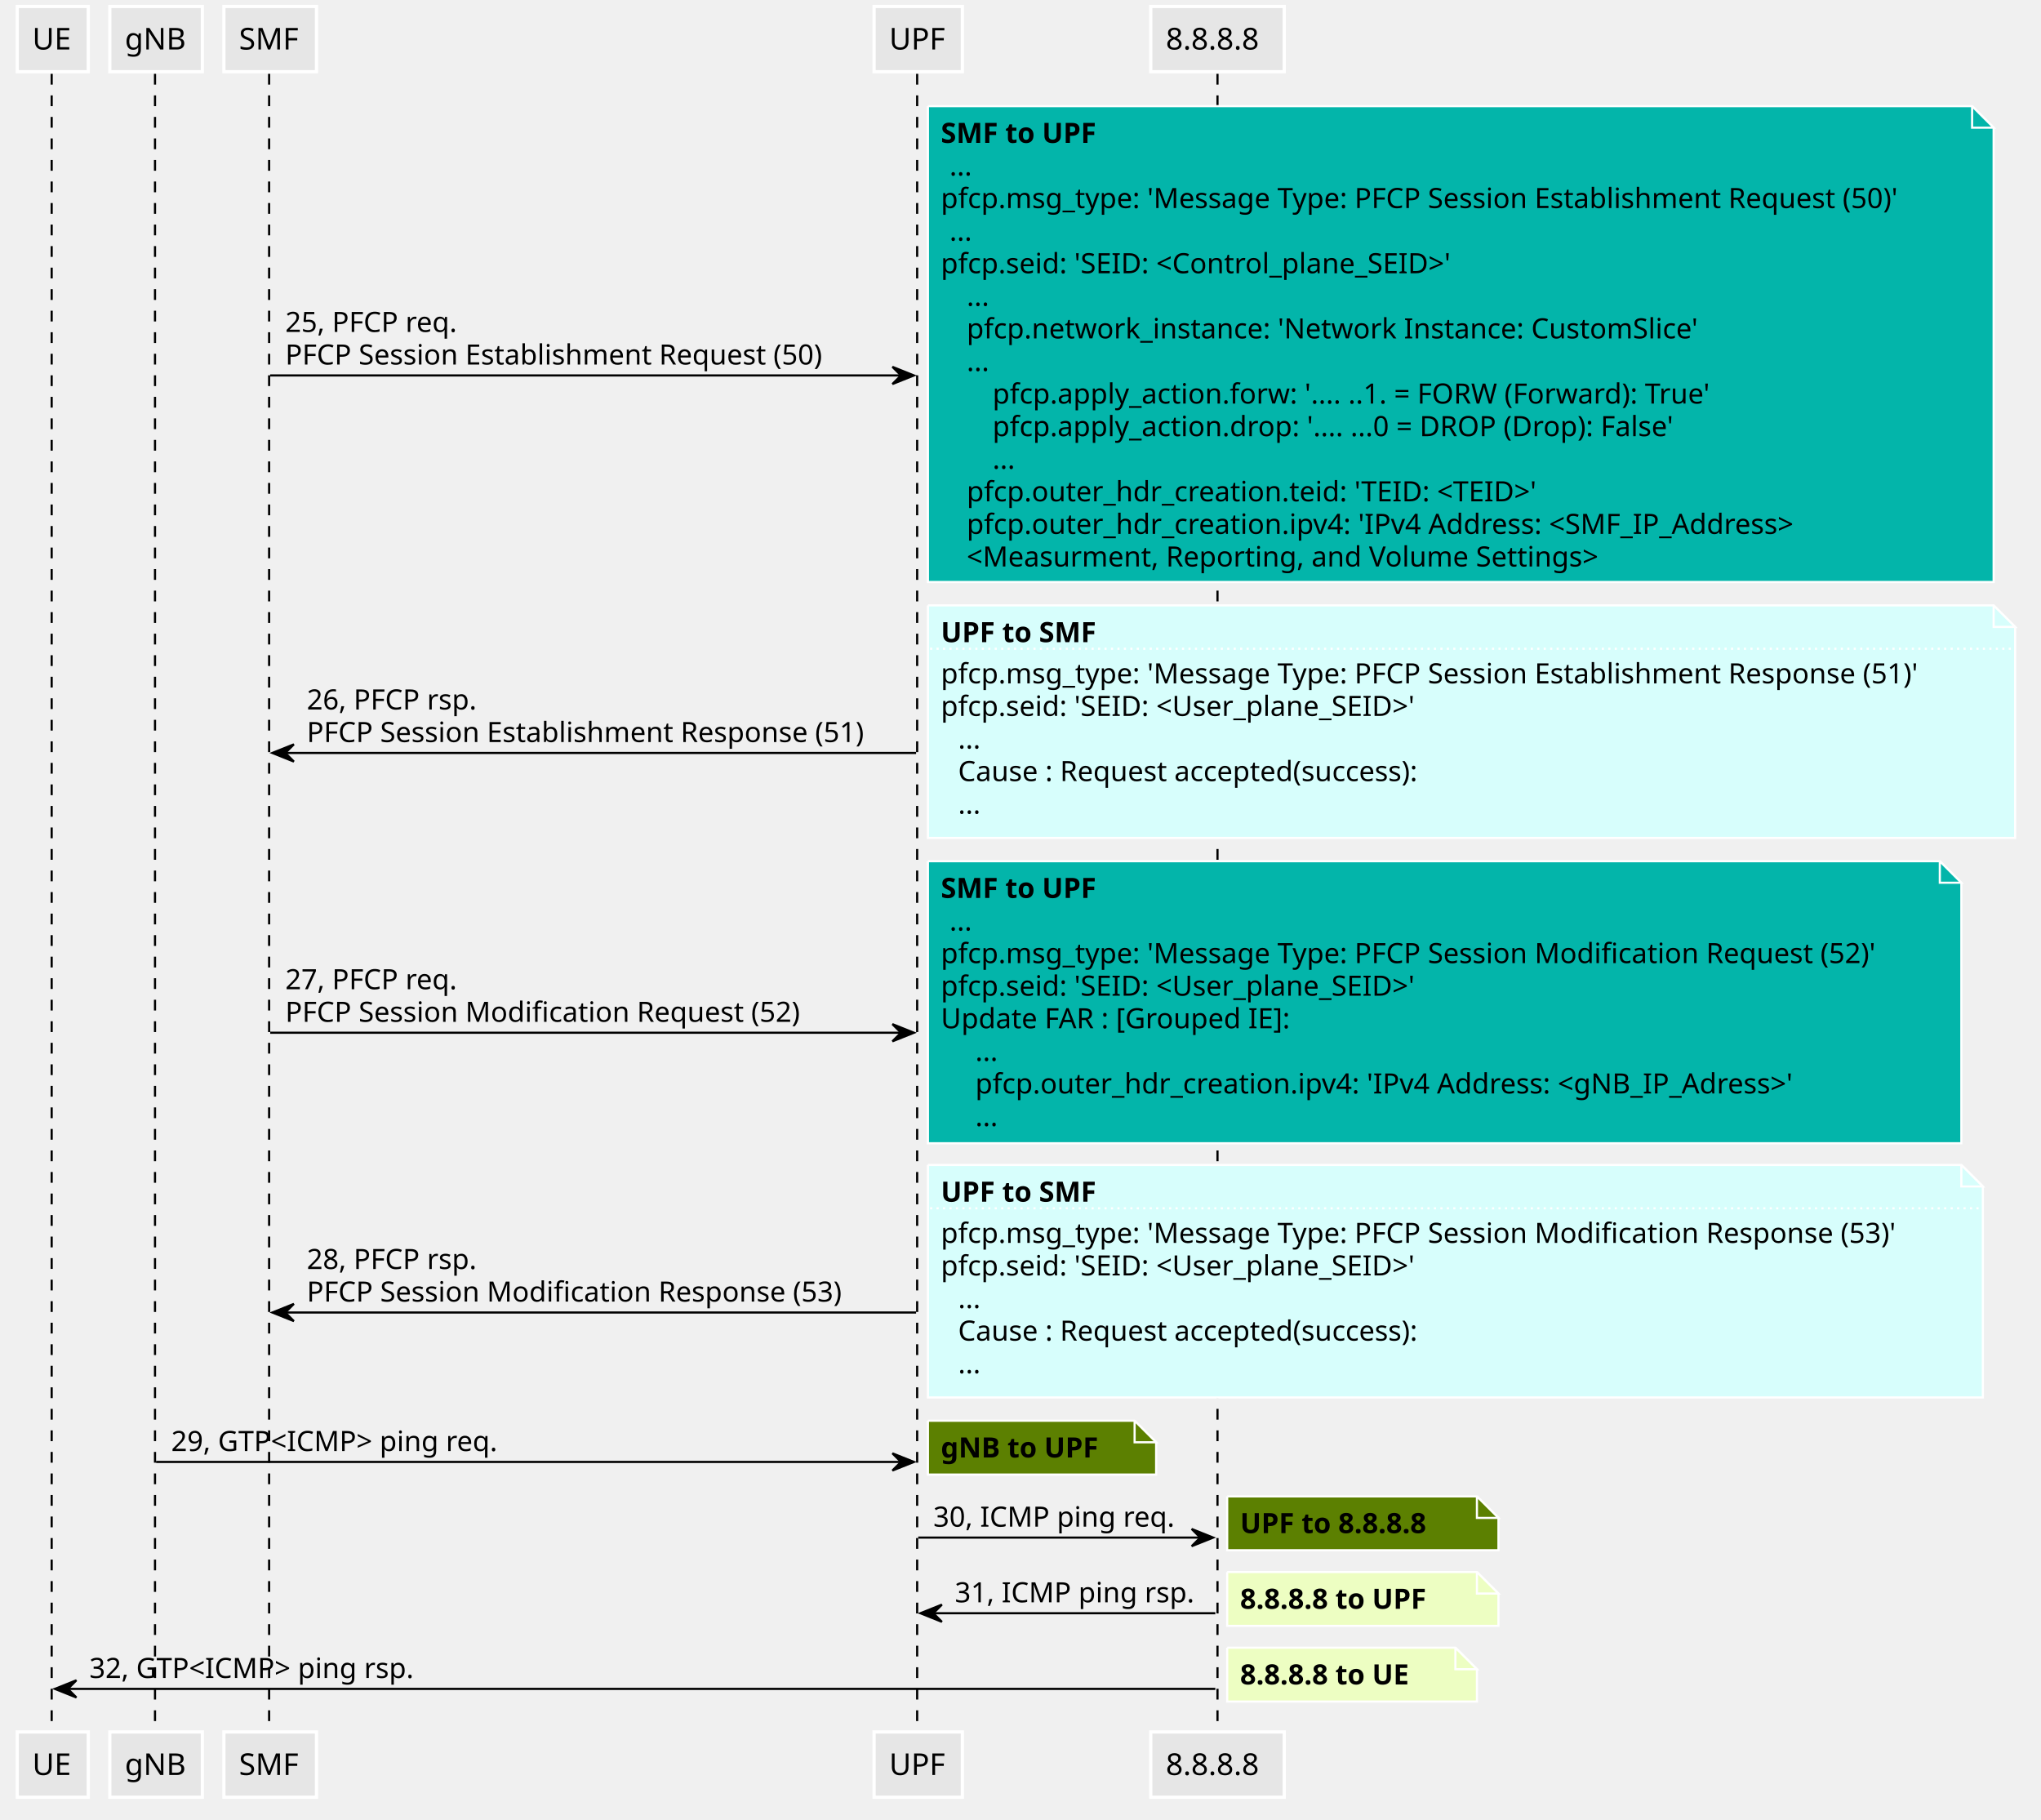
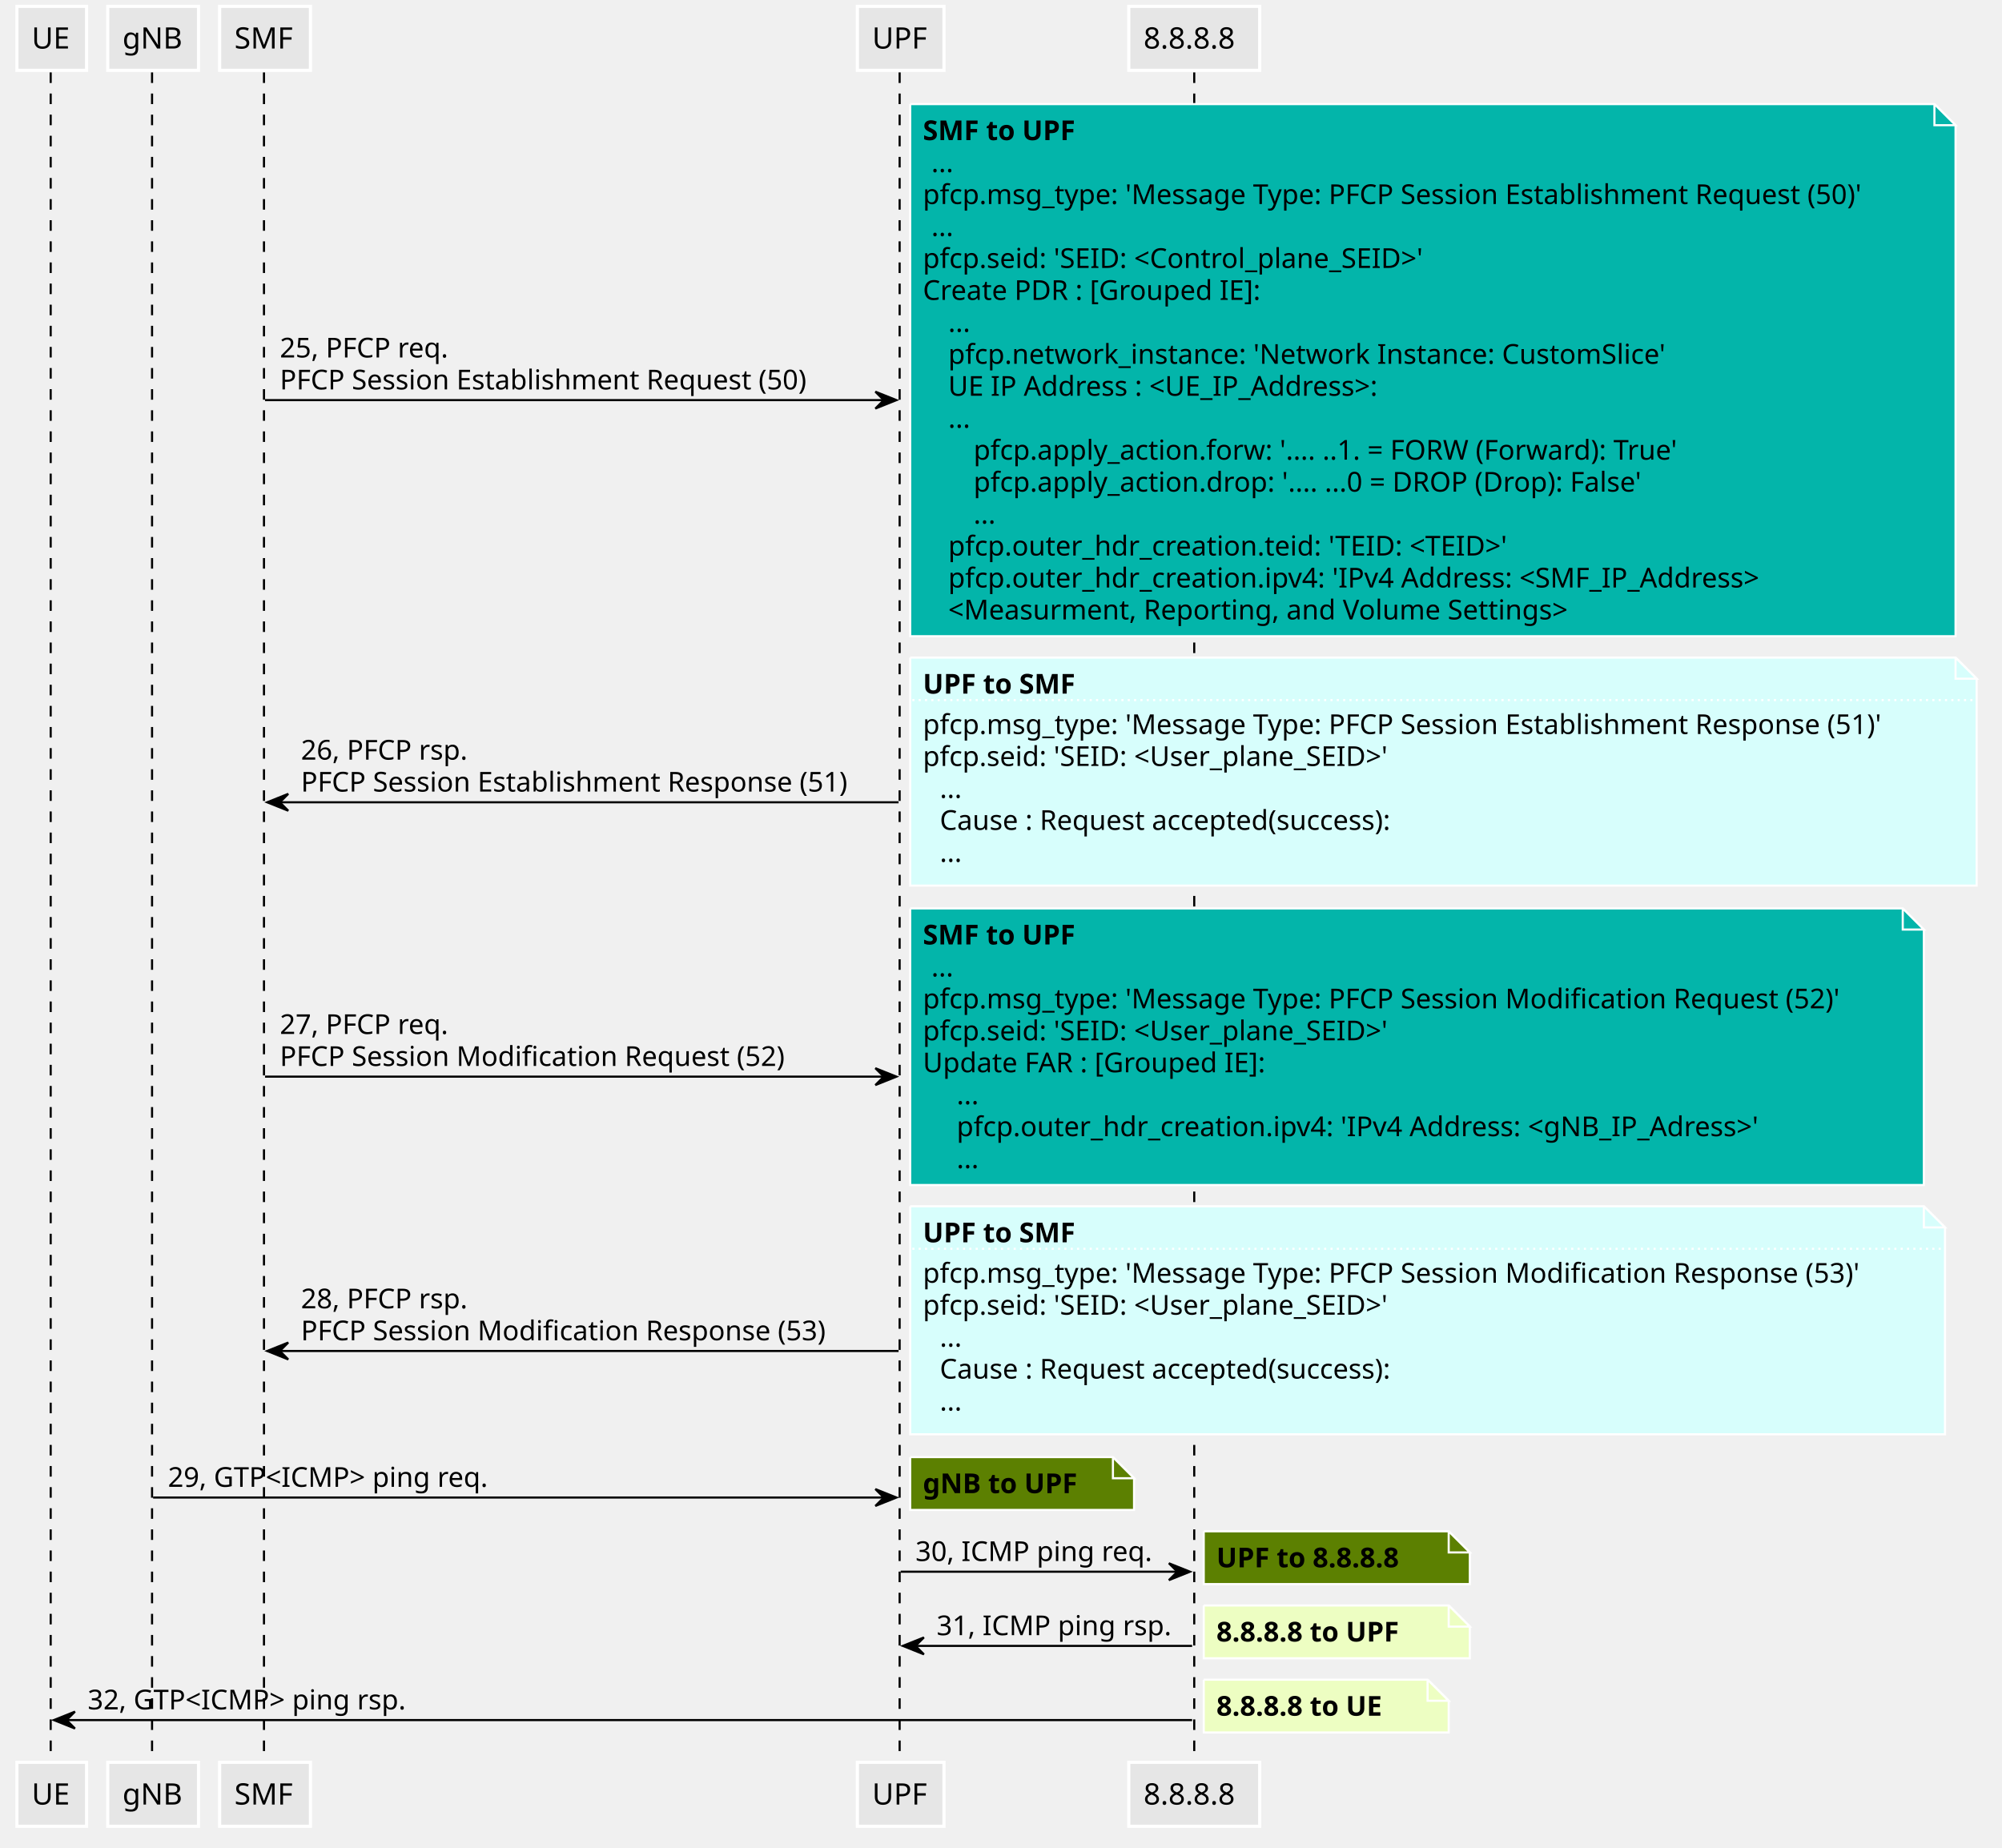
- <svg xmlns="http://www.w3.org/2000/svg" contentScriptType="application/ecmascript" contentStyleType="text/css" height="845px" preserveAspectRatio="none" style="width:948px;height:845px;" version="1.1" viewBox="0 0 948 845" width="948px" zoomAndPan="magnify">
+ <svg xmlns="http://www.w3.org/2000/svg" contentScriptType="application/ecmascript" contentStyleType="text/css" height="875px" preserveAspectRatio="none" style="width:948px;height:875px;" version="1.1" viewBox="0 0 948 875" width="948px" zoomAndPan="magnify">
  <defs />
  <g>
-     <line style="stroke: #000000; stroke-width: 1.0; stroke-dasharray: 5.0,5.0;" x1="24" x2="24" y1="34.297" y2="805.344" />
-     <line style="stroke: #000000; stroke-width: 1.0; stroke-dasharray: 5.0,5.0;" x1="72" x2="72" y1="34.297" y2="805.344" />
-     <line style="stroke: #000000; stroke-width: 1.0; stroke-dasharray: 5.0,5.0;" x1="125" x2="125" y1="34.297" y2="805.344" />
-     <line style="stroke: #000000; stroke-width: 1.0; stroke-dasharray: 5.0,5.0;" x1="426" x2="426" y1="34.297" y2="805.344" />
-     <line style="stroke: #000000; stroke-width: 1.0; stroke-dasharray: 5.0,5.0;" x1="565.5" x2="565.5" y1="34.297" y2="805.344" />
+     <line style="stroke: #000000; stroke-width: 1.0; stroke-dasharray: 5.0,5.0;" x1="24" x2="24" y1="34.297" y2="835.609" />
+     <line style="stroke: #000000; stroke-width: 1.0; stroke-dasharray: 5.0,5.0;" x1="72" x2="72" y1="34.297" y2="835.609" />
+     <line style="stroke: #000000; stroke-width: 1.0; stroke-dasharray: 5.0,5.0;" x1="125" x2="125" y1="34.297" y2="835.609" />
+     <line style="stroke: #000000; stroke-width: 1.0; stroke-dasharray: 5.0,5.0;" x1="426" x2="426" y1="34.297" y2="835.609" />
+     <line style="stroke: #000000; stroke-width: 1.0; stroke-dasharray: 5.0,5.0;" x1="565.5" x2="565.5" y1="34.297" y2="835.609" />
    <rect fill="#E6E6E6" height="30.297" style="stroke: #FFFFFF; stroke-width: 1.5;" width="33" x="8" y="3" />
    <text fill="#000000" font-family="sans-serif" font-size="14" lengthAdjust="spacingAndGlyphs" textLength="19" x="15" y="22.995">UE</text>
-     <rect fill="#E6E6E6" height="30.297" style="stroke: #FFFFFF; stroke-width: 1.5;" width="33" x="8" y="804.344" />
-     <text fill="#000000" font-family="sans-serif" font-size="14" lengthAdjust="spacingAndGlyphs" textLength="19" x="15" y="824.339">UE</text>
+     <rect fill="#E6E6E6" height="30.297" style="stroke: #FFFFFF; stroke-width: 1.5;" width="33" x="8" y="834.609" />
+     <text fill="#000000" font-family="sans-serif" font-size="14" lengthAdjust="spacingAndGlyphs" textLength="19" x="15" y="854.605">UE</text>
    <rect fill="#E6E6E6" height="30.297" style="stroke: #FFFFFF; stroke-width: 1.5;" width="43" x="51" y="3" />
    <text fill="#000000" font-family="sans-serif" font-size="14" lengthAdjust="spacingAndGlyphs" textLength="29" x="58" y="22.995">gNB</text>
-     <rect fill="#E6E6E6" height="30.297" style="stroke: #FFFFFF; stroke-width: 1.5;" width="43" x="51" y="804.344" />
-     <text fill="#000000" font-family="sans-serif" font-size="14" lengthAdjust="spacingAndGlyphs" textLength="29" x="58" y="824.339">gNB</text>
+     <rect fill="#E6E6E6" height="30.297" style="stroke: #FFFFFF; stroke-width: 1.5;" width="43" x="51" y="834.609" />
+     <text fill="#000000" font-family="sans-serif" font-size="14" lengthAdjust="spacingAndGlyphs" textLength="29" x="58" y="854.605">gNB</text>
    <rect fill="#E6E6E6" height="30.297" style="stroke: #FFFFFF; stroke-width: 1.5;" width="43" x="104" y="3" />
    <text fill="#000000" font-family="sans-serif" font-size="14" lengthAdjust="spacingAndGlyphs" textLength="29" x="111" y="22.995">SMF</text>
-     <rect fill="#E6E6E6" height="30.297" style="stroke: #FFFFFF; stroke-width: 1.5;" width="43" x="104" y="804.344" />
-     <text fill="#000000" font-family="sans-serif" font-size="14" lengthAdjust="spacingAndGlyphs" textLength="29" x="111" y="824.339">SMF</text>
+     <rect fill="#E6E6E6" height="30.297" style="stroke: #FFFFFF; stroke-width: 1.5;" width="43" x="104" y="834.609" />
+     <text fill="#000000" font-family="sans-serif" font-size="14" lengthAdjust="spacingAndGlyphs" textLength="29" x="111" y="854.605">SMF</text>
    <rect fill="#E6E6E6" height="30.297" style="stroke: #FFFFFF; stroke-width: 1.5;" width="41" x="406" y="3" />
    <text fill="#000000" font-family="sans-serif" font-size="14" lengthAdjust="spacingAndGlyphs" textLength="27" x="413" y="22.995">UPF</text>
-     <rect fill="#E6E6E6" height="30.297" style="stroke: #FFFFFF; stroke-width: 1.5;" width="41" x="406" y="804.344" />
-     <text fill="#000000" font-family="sans-serif" font-size="14" lengthAdjust="spacingAndGlyphs" textLength="27" x="413" y="824.339">UPF</text>
+     <rect fill="#E6E6E6" height="30.297" style="stroke: #FFFFFF; stroke-width: 1.5;" width="41" x="406" y="834.609" />
+     <text fill="#000000" font-family="sans-serif" font-size="14" lengthAdjust="spacingAndGlyphs" textLength="27" x="413" y="854.605">UPF</text>
    <rect fill="#E6E6E6" height="30.297" style="stroke: #FFFFFF; stroke-width: 1.5;" width="62" x="534.5" y="3" />
    <text fill="#000000" font-family="sans-serif" font-size="14" lengthAdjust="spacingAndGlyphs" textLength="48" x="541.5" y="22.995">8.8.8.8</text>
-     <rect fill="#E6E6E6" height="30.297" style="stroke: #FFFFFF; stroke-width: 1.5;" width="62" x="534.5" y="804.344" />
-     <text fill="#000000" font-family="sans-serif" font-size="14" lengthAdjust="spacingAndGlyphs" textLength="48" x="541.5" y="824.339">8.8.8.8</text>
-     <polygon fill="#000000" points="414.5,170.359,424.5,174.359,414.5,178.359,418.5,174.359" style="stroke: #000000; stroke-width: 1.0;" />
-     <line style="stroke: #000000; stroke-width: 1.0;" x1="125.5" x2="420.5" y1="174.359" y2="174.359" />
-     <text fill="#000000" font-family="sans-serif" font-size="13" lengthAdjust="spacingAndGlyphs" textLength="85" x="132.5" y="154.161">25, PFCP req.</text>
-     <text fill="#000000" font-family="sans-serif" font-size="13" lengthAdjust="spacingAndGlyphs" textLength="267" x="132.5" y="169.293">PFCP Session Establishment Request (50)</text>
-     <path d="M431,49.297 L431,270.297 L926,270.297 L926,59.297 L916,49.297 L431,49.297 " fill="#03B5AA" style="stroke: #FFFFFF; stroke-width: 1.0;" />
+     <rect fill="#E6E6E6" height="30.297" style="stroke: #FFFFFF; stroke-width: 1.5;" width="62" x="534.5" y="834.609" />
+     <text fill="#000000" font-family="sans-serif" font-size="14" lengthAdjust="spacingAndGlyphs" textLength="48" x="541.5" y="854.605">8.8.8.8</text>
+     <polygon fill="#000000" points="414.5,185.492,424.5,189.492,414.5,193.492,418.5,189.492" style="stroke: #000000; stroke-width: 1.0;" />
+     <line style="stroke: #000000; stroke-width: 1.0;" x1="125.5" x2="420.5" y1="189.492" y2="189.492" />
+     <text fill="#000000" font-family="sans-serif" font-size="13" lengthAdjust="spacingAndGlyphs" textLength="85" x="132.5" y="169.293">25, PFCP req.</text>
+     <text fill="#000000" font-family="sans-serif" font-size="13" lengthAdjust="spacingAndGlyphs" textLength="267" x="132.5" y="184.426">PFCP Session Establishment Request (50)</text>
+     <path d="M431,49.297 L431,301.297 L926,301.297 L926,59.297 L916,49.297 L431,49.297 " fill="#03B5AA" style="stroke: #FFFFFF; stroke-width: 1.0;" />
    <path d="M916,49.297 L916,59.297 L926,59.297 L916,49.297 " fill="#03B5AA" style="stroke: #FFFFFF; stroke-width: 1.0;" />
    <text fill="#000000" font-family="sans-serif" font-size="13" font-weight="bold" lengthAdjust="spacingAndGlyphs" textLength="85" x="437" y="66.364">SMF to UPF</text>
    <text fill="#000000" font-family="sans-serif" font-size="13" lengthAdjust="spacingAndGlyphs" textLength="12" x="441" y="81.497">...</text>
    <text fill="#000000" font-family="sans-serif" font-size="13" lengthAdjust="spacingAndGlyphs" textLength="474" x="437" y="96.629">pfcp.msg_type: 'Message Type: PFCP Session Establishment Request (50)'</text>
    <text fill="#000000" font-family="sans-serif" font-size="13" lengthAdjust="spacingAndGlyphs" textLength="12" x="441" y="111.762">...</text>
    <text fill="#000000" font-family="sans-serif" font-size="13" lengthAdjust="spacingAndGlyphs" textLength="256" x="437" y="126.895">pfcp.seid: 'SEID: &lt;Control_plane_SEID&gt;'</text>
-     <text fill="#000000" font-family="sans-serif" font-size="13" lengthAdjust="spacingAndGlyphs" textLength="12" x="449" y="142.028">...</text>
-     <text fill="#000000" font-family="sans-serif" font-size="13" lengthAdjust="spacingAndGlyphs" textLength="354" x="449" y="157.161">pfcp.network_instance: 'Network Instance: CustomSlice'</text>
-     <text fill="#000000" font-family="sans-serif" font-size="13" lengthAdjust="spacingAndGlyphs" textLength="12" x="449" y="172.293">...</text>
-     <text fill="#000000" font-family="sans-serif" font-size="13" lengthAdjust="spacingAndGlyphs" textLength="350" x="461" y="187.426">pfcp.apply_action.forw: '.... ..1. = FORW (Forward): True'</text>
-     <text fill="#000000" font-family="sans-serif" font-size="13" lengthAdjust="spacingAndGlyphs" textLength="339" x="461" y="202.559">pfcp.apply_action.drop: '.... ...0 = DROP (Drop): False'</text>
-     <text fill="#000000" font-family="sans-serif" font-size="13" lengthAdjust="spacingAndGlyphs" textLength="12" x="461" y="217.692">...</text>
-     <text fill="#000000" font-family="sans-serif" font-size="13" lengthAdjust="spacingAndGlyphs" textLength="280" x="449" y="232.825">pfcp.outer_hdr_creation.teid: 'TEID: &lt;TEID&gt;'</text>
-     <text fill="#000000" font-family="sans-serif" font-size="13" lengthAdjust="spacingAndGlyphs" textLength="409" x="449" y="247.958">pfcp.outer_hdr_creation.ipv4: 'IPv4 Address: &lt;SMF_IP_Address&gt;</text>
-     <text fill="#000000" font-family="sans-serif" font-size="13" lengthAdjust="spacingAndGlyphs" textLength="314" x="449" y="263.09">&lt;Measurment, Reporting, and Volume Settings&gt;</text>
-     <polygon fill="#000000" points="136.5,345.688,126.5,349.688,136.5,353.688,132.5,349.688" style="stroke: #000000; stroke-width: 1.0;" />
-     <line style="stroke: #000000; stroke-width: 1.0;" x1="130.5" x2="425.5" y1="349.688" y2="349.688" />
-     <text fill="#000000" font-family="sans-serif" font-size="13" lengthAdjust="spacingAndGlyphs" textLength="84" x="142.5" y="329.489">26, PFCP rsp.</text>
-     <text fill="#000000" font-family="sans-serif" font-size="13" lengthAdjust="spacingAndGlyphs" textLength="277" x="142.5" y="344.622">PFCP Session Establishment Response (51)</text>
-     <path d="M431,281.156 L431,389.156 L936,389.156 L936,291.156 L926,281.156 L431,281.156 " fill="#D7FEFC" style="stroke: #FFFFFF; stroke-width: 1.0;" />
-     <path d="M926,281.156 L926,291.156 L936,291.156 L926,281.156 " fill="#D7FEFC" style="stroke: #FFFFFF; stroke-width: 1.0;" />
-     <text fill="#000000" font-family="sans-serif" font-size="13" font-weight="bold" lengthAdjust="spacingAndGlyphs" textLength="85" x="437" y="298.223">UPF to SMF</text>
-     <line style="stroke: #FFFFFF; stroke-width: 1.0; stroke-dasharray: 1.0,2.0;" x1="432" x2="935" y1="301.289" y2="301.289" />
-     <text fill="#000000" font-family="sans-serif" font-size="13" lengthAdjust="spacingAndGlyphs" textLength="484" x="437" y="317.356">pfcp.msg_type: 'Message Type: PFCP Session Establishment Response (51)'</text>
-     <text fill="#000000" font-family="sans-serif" font-size="13" lengthAdjust="spacingAndGlyphs" textLength="240" x="437" y="332.489">pfcp.seid: 'SEID: &lt;User_plane_SEID&gt;'</text>
-     <text fill="#000000" font-family="sans-serif" font-size="13" lengthAdjust="spacingAndGlyphs" textLength="12" x="445" y="347.622">...</text>
-     <text fill="#000000" font-family="sans-serif" font-size="13" lengthAdjust="spacingAndGlyphs" textLength="232" x="445" y="362.754">Cause : Request accepted(success):</text>
+     <text fill="#000000" font-family="sans-serif" font-size="13" lengthAdjust="spacingAndGlyphs" textLength="169" x="437" y="142.028">Create PDR : [Grouped IE]:</text>
+     <text fill="#000000" font-family="sans-serif" font-size="13" lengthAdjust="spacingAndGlyphs" textLength="12" x="449" y="157.161">...</text>
+     <text fill="#000000" font-family="sans-serif" font-size="13" lengthAdjust="spacingAndGlyphs" textLength="354" x="449" y="172.293">pfcp.network_instance: 'Network Instance: CustomSlice'</text>
+     <text fill="#000000" font-family="sans-serif" font-size="13" lengthAdjust="spacingAndGlyphs" textLength="222" x="449" y="187.426">UE IP Address : &lt;UE_IP_Address&gt;:</text>
+     <text fill="#000000" font-family="sans-serif" font-size="13" lengthAdjust="spacingAndGlyphs" textLength="12" x="449" y="202.559">...</text>
+     <text fill="#000000" font-family="sans-serif" font-size="13" lengthAdjust="spacingAndGlyphs" textLength="350" x="461" y="217.692">pfcp.apply_action.forw: '.... ..1. = FORW (Forward): True'</text>
+     <text fill="#000000" font-family="sans-serif" font-size="13" lengthAdjust="spacingAndGlyphs" textLength="339" x="461" y="232.825">pfcp.apply_action.drop: '.... ...0 = DROP (Drop): False'</text>
+     <text fill="#000000" font-family="sans-serif" font-size="13" lengthAdjust="spacingAndGlyphs" textLength="12" x="461" y="247.958">...</text>
+     <text fill="#000000" font-family="sans-serif" font-size="13" lengthAdjust="spacingAndGlyphs" textLength="280" x="449" y="263.09">pfcp.outer_hdr_creation.teid: 'TEID: &lt;TEID&gt;'</text>
+     <text fill="#000000" font-family="sans-serif" font-size="13" lengthAdjust="spacingAndGlyphs" textLength="409" x="449" y="278.223">pfcp.outer_hdr_creation.ipv4: 'IPv4 Address: &lt;SMF_IP_Address&gt;</text>
+     <text fill="#000000" font-family="sans-serif" font-size="13" lengthAdjust="spacingAndGlyphs" textLength="314" x="449" y="293.356">&lt;Measurment, Reporting, and Volume Settings&gt;</text>
+     <polygon fill="#000000" points="136.5,375.953,126.5,379.953,136.5,383.953,132.5,379.953" style="stroke: #000000; stroke-width: 1.0;" />
+     <line style="stroke: #000000; stroke-width: 1.0;" x1="130.5" x2="425.5" y1="379.953" y2="379.953" />
+     <text fill="#000000" font-family="sans-serif" font-size="13" lengthAdjust="spacingAndGlyphs" textLength="84" x="142.5" y="359.754">26, PFCP rsp.</text>
+     <text fill="#000000" font-family="sans-serif" font-size="13" lengthAdjust="spacingAndGlyphs" textLength="277" x="142.5" y="374.887">PFCP Session Establishment Response (51)</text>
+     <path d="M431,311.422 L431,419.422 L936,419.422 L936,321.422 L926,311.422 L431,311.422 " fill="#D7FEFC" style="stroke: #FFFFFF; stroke-width: 1.0;" />
+     <path d="M926,311.422 L926,321.422 L936,321.422 L926,311.422 " fill="#D7FEFC" style="stroke: #FFFFFF; stroke-width: 1.0;" />
+     <text fill="#000000" font-family="sans-serif" font-size="13" font-weight="bold" lengthAdjust="spacingAndGlyphs" textLength="85" x="437" y="328.489">UPF to SMF</text>
+     <line style="stroke: #FFFFFF; stroke-width: 1.0; stroke-dasharray: 1.0,2.0;" x1="432" x2="935" y1="331.555" y2="331.555" />
+     <text fill="#000000" font-family="sans-serif" font-size="13" lengthAdjust="spacingAndGlyphs" textLength="484" x="437" y="347.622">pfcp.msg_type: 'Message Type: PFCP Session Establishment Response (51)'</text>
+     <text fill="#000000" font-family="sans-serif" font-size="13" lengthAdjust="spacingAndGlyphs" textLength="240" x="437" y="362.754">pfcp.seid: 'SEID: &lt;User_plane_SEID&gt;'</text>
    <text fill="#000000" font-family="sans-serif" font-size="13" lengthAdjust="spacingAndGlyphs" textLength="12" x="445" y="377.887">...</text>
-     <polygon fill="#000000" points="414.5,475.617,424.5,479.617,414.5,483.617,418.5,479.617" style="stroke: #000000; stroke-width: 1.0;" />
-     <line style="stroke: #000000; stroke-width: 1.0;" x1="125.5" x2="420.5" y1="479.617" y2="479.617" />
-     <text fill="#000000" font-family="sans-serif" font-size="13" lengthAdjust="spacingAndGlyphs" textLength="85" x="132.5" y="459.418">27, PFCP req.</text>
-     <text fill="#000000" font-family="sans-serif" font-size="13" lengthAdjust="spacingAndGlyphs" textLength="252" x="132.5" y="474.551">PFCP Session Modification Request (52)</text>
-     <path d="M431,399.953 L431,530.953 L911,530.953 L911,409.953 L901,399.953 L431,399.953 " fill="#03B5AA" style="stroke: #FFFFFF; stroke-width: 1.0;" />
-     <path d="M901,399.953 L901,409.953 L911,409.953 L901,399.953 " fill="#03B5AA" style="stroke: #FFFFFF; stroke-width: 1.0;" />
-     <text fill="#000000" font-family="sans-serif" font-size="13" font-weight="bold" lengthAdjust="spacingAndGlyphs" textLength="85" x="437" y="417.02">SMF to UPF</text>
-     <text fill="#000000" font-family="sans-serif" font-size="13" lengthAdjust="spacingAndGlyphs" textLength="12" x="441" y="432.153">...</text>
-     <text fill="#000000" font-family="sans-serif" font-size="13" lengthAdjust="spacingAndGlyphs" textLength="459" x="437" y="447.286">pfcp.msg_type: 'Message Type: PFCP Session Modification Request (52)'</text>
-     <text fill="#000000" font-family="sans-serif" font-size="13" lengthAdjust="spacingAndGlyphs" textLength="240" x="437" y="462.418">pfcp.seid: 'SEID: &lt;User_plane_SEID&gt;'</text>
-     <text fill="#000000" font-family="sans-serif" font-size="13" lengthAdjust="spacingAndGlyphs" textLength="171" x="437" y="477.551">Update FAR : [Grouped IE]:</text>
-     <text fill="#000000" font-family="sans-serif" font-size="13" lengthAdjust="spacingAndGlyphs" textLength="12" x="453" y="492.684">...</text>
-     <text fill="#000000" font-family="sans-serif" font-size="13" lengthAdjust="spacingAndGlyphs" textLength="404" x="453" y="507.817">pfcp.outer_hdr_creation.ipv4: 'IPv4 Address: &lt;gNB_IP_Adress&gt;'</text>
+     <text fill="#000000" font-family="sans-serif" font-size="13" lengthAdjust="spacingAndGlyphs" textLength="232" x="445" y="393.02">Cause : Request accepted(success):</text>
+     <text fill="#000000" font-family="sans-serif" font-size="13" lengthAdjust="spacingAndGlyphs" textLength="12" x="445" y="408.153">...</text>
+     <polygon fill="#000000" points="414.5,505.883,424.5,509.883,414.5,513.883,418.5,509.883" style="stroke: #000000; stroke-width: 1.0;" />
+     <line style="stroke: #000000; stroke-width: 1.0;" x1="125.5" x2="420.5" y1="509.883" y2="509.883" />
+     <text fill="#000000" font-family="sans-serif" font-size="13" lengthAdjust="spacingAndGlyphs" textLength="85" x="132.5" y="489.684">27, PFCP req.</text>
+     <text fill="#000000" font-family="sans-serif" font-size="13" lengthAdjust="spacingAndGlyphs" textLength="252" x="132.5" y="504.817">PFCP Session Modification Request (52)</text>
+     <path d="M431,430.219 L431,561.219 L911,561.219 L911,440.219 L901,430.219 L431,430.219 " fill="#03B5AA" style="stroke: #FFFFFF; stroke-width: 1.0;" />
+     <path d="M901,430.219 L901,440.219 L911,440.219 L901,430.219 " fill="#03B5AA" style="stroke: #FFFFFF; stroke-width: 1.0;" />
+     <text fill="#000000" font-family="sans-serif" font-size="13" font-weight="bold" lengthAdjust="spacingAndGlyphs" textLength="85" x="437" y="447.286">SMF to UPF</text>
+     <text fill="#000000" font-family="sans-serif" font-size="13" lengthAdjust="spacingAndGlyphs" textLength="12" x="441" y="462.418">...</text>
+     <text fill="#000000" font-family="sans-serif" font-size="13" lengthAdjust="spacingAndGlyphs" textLength="459" x="437" y="477.551">pfcp.msg_type: 'Message Type: PFCP Session Modification Request (52)'</text>
+     <text fill="#000000" font-family="sans-serif" font-size="13" lengthAdjust="spacingAndGlyphs" textLength="240" x="437" y="492.684">pfcp.seid: 'SEID: &lt;User_plane_SEID&gt;'</text>
+     <text fill="#000000" font-family="sans-serif" font-size="13" lengthAdjust="spacingAndGlyphs" textLength="171" x="437" y="507.817">Update FAR : [Grouped IE]:</text>
    <text fill="#000000" font-family="sans-serif" font-size="13" lengthAdjust="spacingAndGlyphs" textLength="12" x="453" y="522.95">...</text>
-     <polygon fill="#000000" points="136.5,605.547,126.5,609.547,136.5,613.547,132.5,609.547" style="stroke: #000000; stroke-width: 1.0;" />
-     <line style="stroke: #000000; stroke-width: 1.0;" x1="130.5" x2="425.5" y1="609.547" y2="609.547" />
-     <text fill="#000000" font-family="sans-serif" font-size="13" lengthAdjust="spacingAndGlyphs" textLength="84" x="142.5" y="589.348">28, PFCP rsp.</text>
-     <text fill="#000000" font-family="sans-serif" font-size="13" lengthAdjust="spacingAndGlyphs" textLength="262" x="142.5" y="604.481">PFCP Session Modification Response (53)</text>
-     <path d="M431,541.016 L431,649.016 L921,649.016 L921,551.016 L911,541.016 L431,541.016 " fill="#D7FEFC" style="stroke: #FFFFFF; stroke-width: 1.0;" />
-     <path d="M911,541.016 L911,551.016 L921,551.016 L911,541.016 " fill="#D7FEFC" style="stroke: #FFFFFF; stroke-width: 1.0;" />
-     <text fill="#000000" font-family="sans-serif" font-size="13" font-weight="bold" lengthAdjust="spacingAndGlyphs" textLength="85" x="437" y="558.082">UPF to SMF</text>
-     <line style="stroke: #FFFFFF; stroke-width: 1.0; stroke-dasharray: 1.0,2.0;" x1="432" x2="920" y1="561.148" y2="561.148" />
-     <text fill="#000000" font-family="sans-serif" font-size="13" lengthAdjust="spacingAndGlyphs" textLength="469" x="437" y="577.215">pfcp.msg_type: 'Message Type: PFCP Session Modification Response (53)'</text>
-     <text fill="#000000" font-family="sans-serif" font-size="13" lengthAdjust="spacingAndGlyphs" textLength="240" x="437" y="592.348">pfcp.seid: 'SEID: &lt;User_plane_SEID&gt;'</text>
-     <text fill="#000000" font-family="sans-serif" font-size="13" lengthAdjust="spacingAndGlyphs" textLength="12" x="445" y="607.481">...</text>
-     <text fill="#000000" font-family="sans-serif" font-size="13" lengthAdjust="spacingAndGlyphs" textLength="232" x="445" y="622.614">Cause : Request accepted(success):</text>
+     <text fill="#000000" font-family="sans-serif" font-size="13" lengthAdjust="spacingAndGlyphs" textLength="404" x="453" y="538.082">pfcp.outer_hdr_creation.ipv4: 'IPv4 Address: &lt;gNB_IP_Adress&gt;'</text>
+     <text fill="#000000" font-family="sans-serif" font-size="13" lengthAdjust="spacingAndGlyphs" textLength="12" x="453" y="553.215">...</text>
+     <polygon fill="#000000" points="136.5,635.812,126.5,639.812,136.5,643.812,132.5,639.812" style="stroke: #000000; stroke-width: 1.0;" />
+     <line style="stroke: #000000; stroke-width: 1.0;" x1="130.5" x2="425.5" y1="639.812" y2="639.812" />
+     <text fill="#000000" font-family="sans-serif" font-size="13" lengthAdjust="spacingAndGlyphs" textLength="84" x="142.5" y="619.614">28, PFCP rsp.</text>
+     <text fill="#000000" font-family="sans-serif" font-size="13" lengthAdjust="spacingAndGlyphs" textLength="262" x="142.5" y="634.747">PFCP Session Modification Response (53)</text>
+     <path d="M431,571.281 L431,679.281 L921,679.281 L921,581.281 L911,571.281 L431,571.281 " fill="#D7FEFC" style="stroke: #FFFFFF; stroke-width: 1.0;" />
+     <path d="M911,571.281 L911,581.281 L921,581.281 L911,571.281 " fill="#D7FEFC" style="stroke: #FFFFFF; stroke-width: 1.0;" />
+     <text fill="#000000" font-family="sans-serif" font-size="13" font-weight="bold" lengthAdjust="spacingAndGlyphs" textLength="85" x="437" y="588.348">UPF to SMF</text>
+     <line style="stroke: #FFFFFF; stroke-width: 1.0; stroke-dasharray: 1.0,2.0;" x1="432" x2="920" y1="591.414" y2="591.414" />
+     <text fill="#000000" font-family="sans-serif" font-size="13" lengthAdjust="spacingAndGlyphs" textLength="469" x="437" y="607.481">pfcp.msg_type: 'Message Type: PFCP Session Modification Response (53)'</text>
+     <text fill="#000000" font-family="sans-serif" font-size="13" lengthAdjust="spacingAndGlyphs" textLength="240" x="437" y="622.614">pfcp.seid: 'SEID: &lt;User_plane_SEID&gt;'</text>
    <text fill="#000000" font-family="sans-serif" font-size="13" lengthAdjust="spacingAndGlyphs" textLength="12" x="445" y="637.747">...</text>
-     <polygon fill="#000000" points="414.5,674.945,424.5,678.945,414.5,682.945,418.5,678.945" style="stroke: #000000; stroke-width: 1.0;" />
-     <line style="stroke: #000000; stroke-width: 1.0;" x1="72.5" x2="420.5" y1="678.945" y2="678.945" />
-     <text fill="#000000" font-family="sans-serif" font-size="13" lengthAdjust="spacingAndGlyphs" textLength="162" x="79.5" y="673.879">29, GTP&lt;ICMP&gt; ping req.</text>
-     <path d="M431,659.812 L431,684.812 L537,684.812 L537,669.812 L527,659.812 L431,659.812 " fill="#5C8001" style="stroke: #FFFFFF; stroke-width: 1.0;" />
-     <path d="M527,659.812 L527,669.812 L537,669.812 L527,659.812 " fill="#5C8001" style="stroke: #FFFFFF; stroke-width: 1.0;" />
-     <text fill="#000000" font-family="sans-serif" font-size="13" font-weight="bold" lengthAdjust="spacingAndGlyphs" textLength="85" x="437" y="676.879">gNB to UPF</text>
-     <polygon fill="#000000" points="553.5,710.078,563.5,714.078,553.5,718.078,557.5,714.078" style="stroke: #000000; stroke-width: 1.0;" />
-     <line style="stroke: #000000; stroke-width: 1.0;" x1="426.5" x2="559.5" y1="714.078" y2="714.078" />
-     <text fill="#000000" font-family="sans-serif" font-size="13" lengthAdjust="spacingAndGlyphs" textLength="115" x="433.5" y="709.012">30, ICMP ping req.</text>
-     <path d="M570,694.945 L570,719.945 L696,719.945 L696,704.945 L686,694.945 L570,694.945 " fill="#5C8001" style="stroke: #FFFFFF; stroke-width: 1.0;" />
-     <path d="M686,694.945 L686,704.945 L696,704.945 L686,694.945 " fill="#5C8001" style="stroke: #FFFFFF; stroke-width: 1.0;" />
-     <text fill="#000000" font-family="sans-serif" font-size="13" font-weight="bold" lengthAdjust="spacingAndGlyphs" textLength="105" x="576" y="712.012">UPF to 8.8.8.8</text>
-     <polygon fill="#000000" points="437.5,745.211,427.5,749.211,437.5,753.211,433.5,749.211" style="stroke: #000000; stroke-width: 1.0;" />
-     <line style="stroke: #000000; stroke-width: 1.0;" x1="431.5" x2="564.5" y1="749.211" y2="749.211" />
-     <text fill="#000000" font-family="sans-serif" font-size="13" lengthAdjust="spacingAndGlyphs" textLength="114" x="443.5" y="744.145">31, ICMP ping rsp.</text>
-     <path d="M570,730.078 L570,755.078 L696,755.078 L696,740.078 L686,730.078 L570,730.078 " fill="#EDFEC2" style="stroke: #FFFFFF; stroke-width: 1.0;" />
-     <path d="M686,730.078 L686,740.078 L696,740.078 L686,730.078 " fill="#EDFEC2" style="stroke: #FFFFFF; stroke-width: 1.0;" />
-     <text fill="#000000" font-family="sans-serif" font-size="13" font-weight="bold" lengthAdjust="spacingAndGlyphs" textLength="105" x="576" y="747.145">8.8.8.8 to UPF</text>
-     <polygon fill="#000000" points="35.5,780.344,25.5,784.344,35.5,788.344,31.5,784.344" style="stroke: #000000; stroke-width: 1.0;" />
-     <line style="stroke: #000000; stroke-width: 1.0;" x1="29.5" x2="564.5" y1="784.344" y2="784.344" />
-     <text fill="#000000" font-family="sans-serif" font-size="13" lengthAdjust="spacingAndGlyphs" textLength="161" x="41.5" y="779.278">32, GTP&lt;ICMP&gt; ping rsp.</text>
-     <path d="M570,765.211 L570,790.211 L686,790.211 L686,775.211 L676,765.211 L570,765.211 " fill="#EDFEC2" style="stroke: #FFFFFF; stroke-width: 1.0;" />
-     <path d="M676,765.211 L676,775.211 L686,775.211 L676,765.211 " fill="#EDFEC2" style="stroke: #FFFFFF; stroke-width: 1.0;" />
-     <text fill="#000000" font-family="sans-serif" font-size="13" font-weight="bold" lengthAdjust="spacingAndGlyphs" textLength="95" x="576" y="782.278">8.8.8.8 to UE</text>
+     <text fill="#000000" font-family="sans-serif" font-size="13" lengthAdjust="spacingAndGlyphs" textLength="232" x="445" y="652.879">Cause : Request accepted(success):</text>
+     <text fill="#000000" font-family="sans-serif" font-size="13" lengthAdjust="spacingAndGlyphs" textLength="12" x="445" y="668.012">...</text>
+     <polygon fill="#000000" points="414.5,705.211,424.5,709.211,414.5,713.211,418.5,709.211" style="stroke: #000000; stroke-width: 1.0;" />
+     <line style="stroke: #000000; stroke-width: 1.0;" x1="72.5" x2="420.5" y1="709.211" y2="709.211" />
+     <text fill="#000000" font-family="sans-serif" font-size="13" lengthAdjust="spacingAndGlyphs" textLength="162" x="79.5" y="704.145">29, GTP&lt;ICMP&gt; ping req.</text>
+     <path d="M431,690.078 L431,715.078 L537,715.078 L537,700.078 L527,690.078 L431,690.078 " fill="#5C8001" style="stroke: #FFFFFF; stroke-width: 1.0;" />
+     <path d="M527,690.078 L527,700.078 L537,700.078 L527,690.078 " fill="#5C8001" style="stroke: #FFFFFF; stroke-width: 1.0;" />
+     <text fill="#000000" font-family="sans-serif" font-size="13" font-weight="bold" lengthAdjust="spacingAndGlyphs" textLength="85" x="437" y="707.145">gNB to UPF</text>
+     <polygon fill="#000000" points="553.5,740.344,563.5,744.344,553.5,748.344,557.5,744.344" style="stroke: #000000; stroke-width: 1.0;" />
+     <line style="stroke: #000000; stroke-width: 1.0;" x1="426.5" x2="559.5" y1="744.344" y2="744.344" />
+     <text fill="#000000" font-family="sans-serif" font-size="13" lengthAdjust="spacingAndGlyphs" textLength="115" x="433.5" y="739.278">30, ICMP ping req.</text>
+     <path d="M570,725.211 L570,750.211 L696,750.211 L696,735.211 L686,725.211 L570,725.211 " fill="#5C8001" style="stroke: #FFFFFF; stroke-width: 1.0;" />
+     <path d="M686,725.211 L686,735.211 L696,735.211 L686,725.211 " fill="#5C8001" style="stroke: #FFFFFF; stroke-width: 1.0;" />
+     <text fill="#000000" font-family="sans-serif" font-size="13" font-weight="bold" lengthAdjust="spacingAndGlyphs" textLength="105" x="576" y="742.278">UPF to 8.8.8.8</text>
+     <polygon fill="#000000" points="437.5,775.477,427.5,779.477,437.5,783.477,433.5,779.477" style="stroke: #000000; stroke-width: 1.0;" />
+     <line style="stroke: #000000; stroke-width: 1.0;" x1="431.5" x2="564.5" y1="779.477" y2="779.477" />
+     <text fill="#000000" font-family="sans-serif" font-size="13" lengthAdjust="spacingAndGlyphs" textLength="114" x="443.5" y="774.411">31, ICMP ping rsp.</text>
+     <path d="M570,760.344 L570,785.344 L696,785.344 L696,770.344 L686,760.344 L570,760.344 " fill="#EDFEC2" style="stroke: #FFFFFF; stroke-width: 1.0;" />
+     <path d="M686,760.344 L686,770.344 L696,770.344 L686,760.344 " fill="#EDFEC2" style="stroke: #FFFFFF; stroke-width: 1.0;" />
+     <text fill="#000000" font-family="sans-serif" font-size="13" font-weight="bold" lengthAdjust="spacingAndGlyphs" textLength="105" x="576" y="777.411">8.8.8.8 to UPF</text>
+     <polygon fill="#000000" points="35.5,810.609,25.5,814.609,35.5,818.609,31.5,814.609" style="stroke: #000000; stroke-width: 1.0;" />
+     <line style="stroke: #000000; stroke-width: 1.0;" x1="29.5" x2="564.5" y1="814.609" y2="814.609" />
+     <text fill="#000000" font-family="sans-serif" font-size="13" lengthAdjust="spacingAndGlyphs" textLength="161" x="41.5" y="809.543">32, GTP&lt;ICMP&gt; ping rsp.</text>
+     <path d="M570,795.477 L570,820.477 L686,820.477 L686,805.477 L676,795.477 L570,795.477 " fill="#EDFEC2" style="stroke: #FFFFFF; stroke-width: 1.0;" />
+     <path d="M676,795.477 L676,805.477 L686,805.477 L676,795.477 " fill="#EDFEC2" style="stroke: #FFFFFF; stroke-width: 1.0;" />
+     <text fill="#000000" font-family="sans-serif" font-size="13" font-weight="bold" lengthAdjust="spacingAndGlyphs" textLength="95" x="576" y="812.543">8.8.8.8 to UE</text>
  </g>
</svg>
